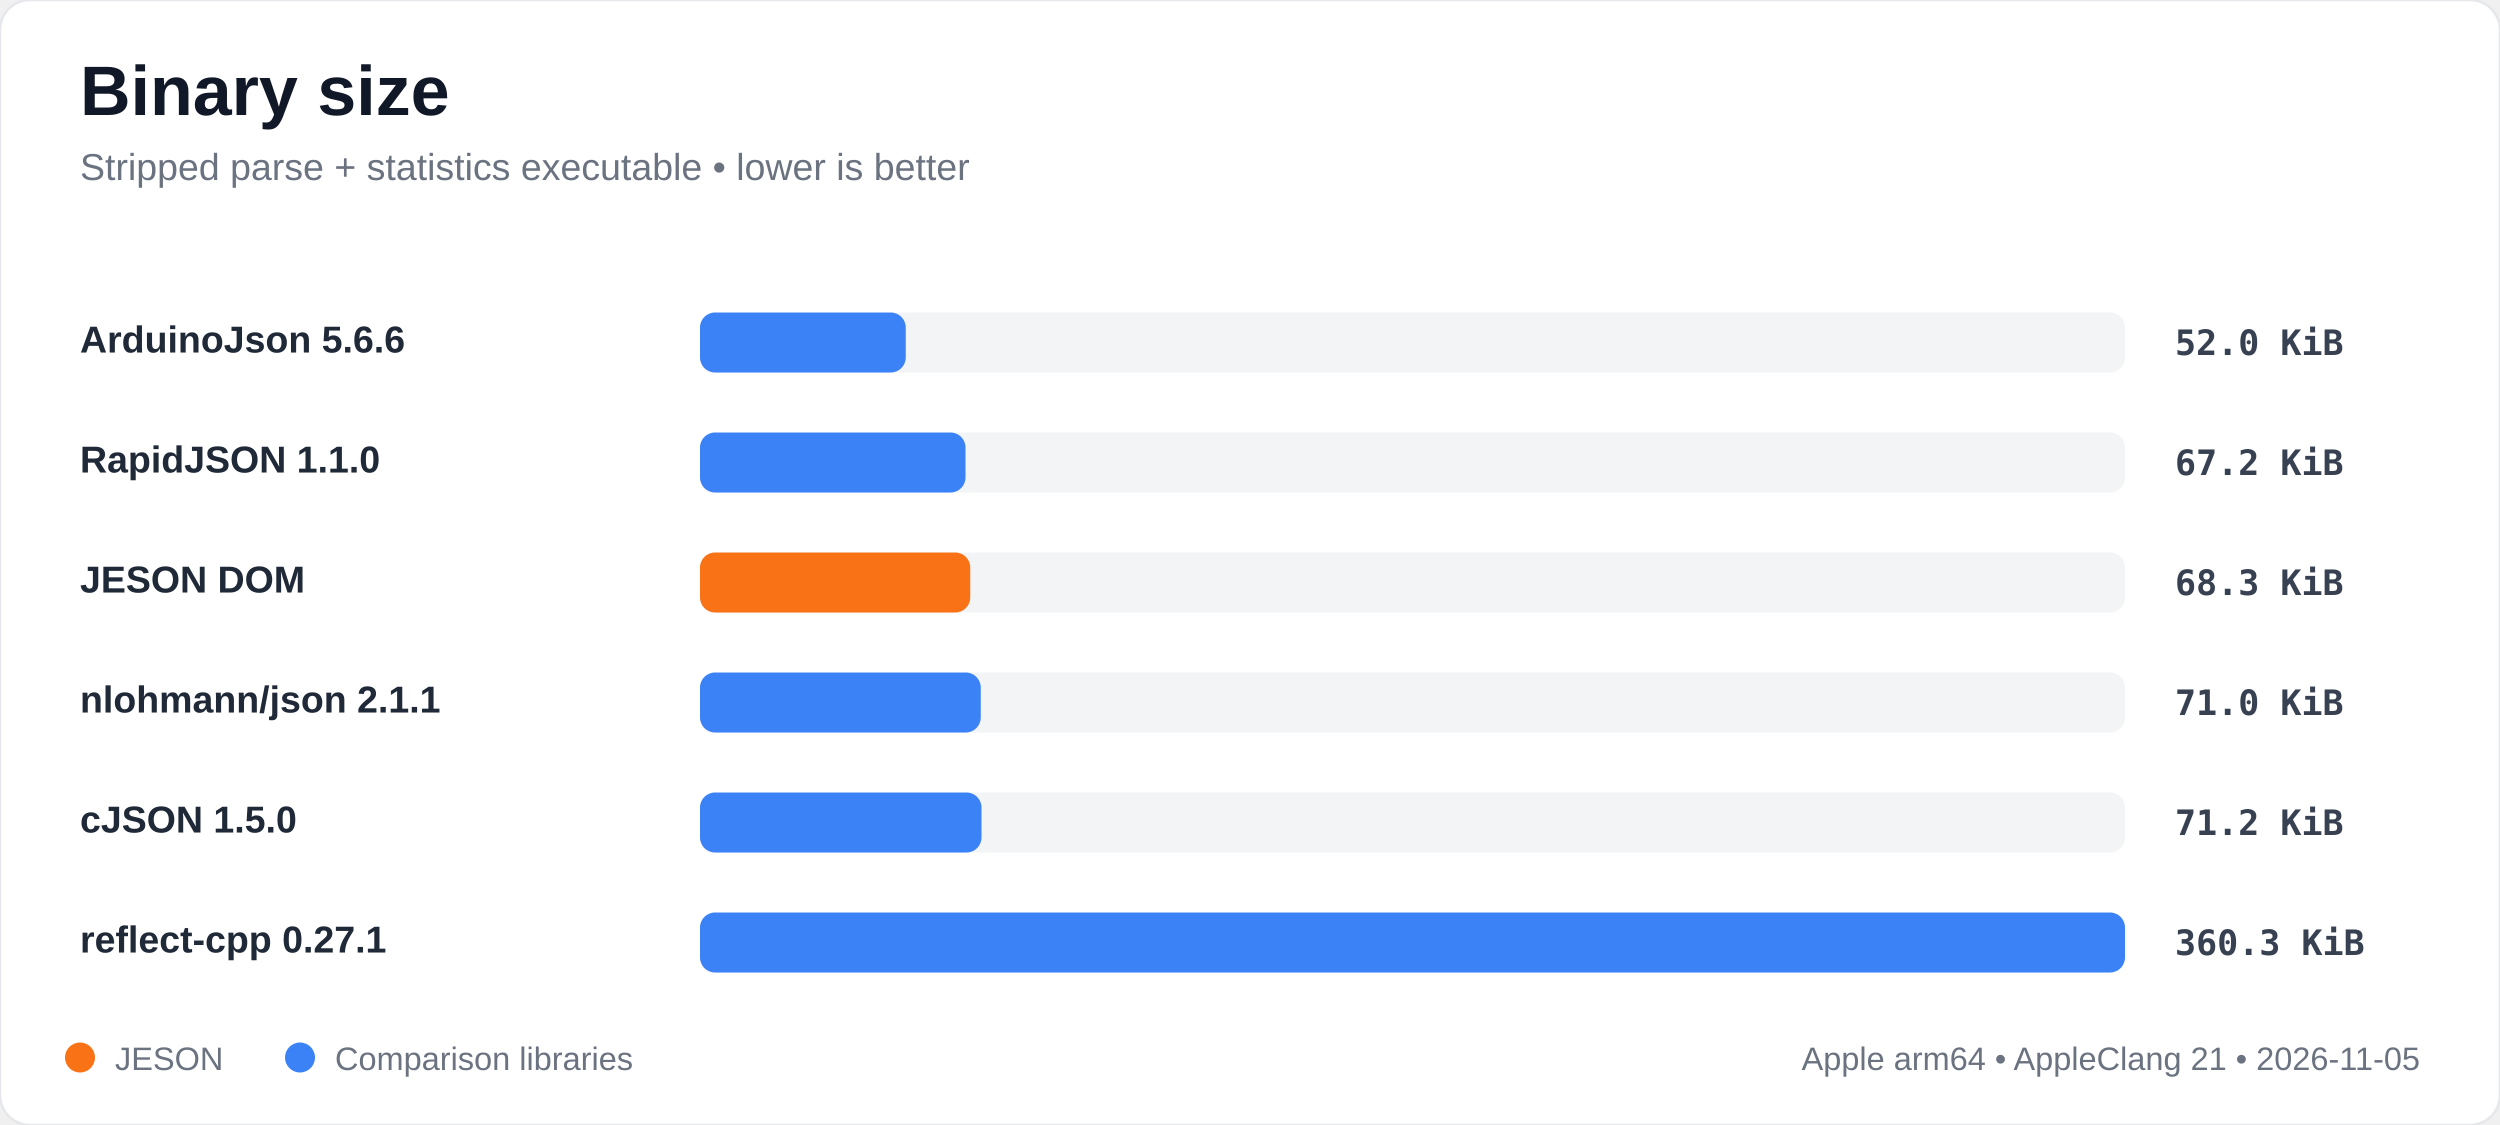
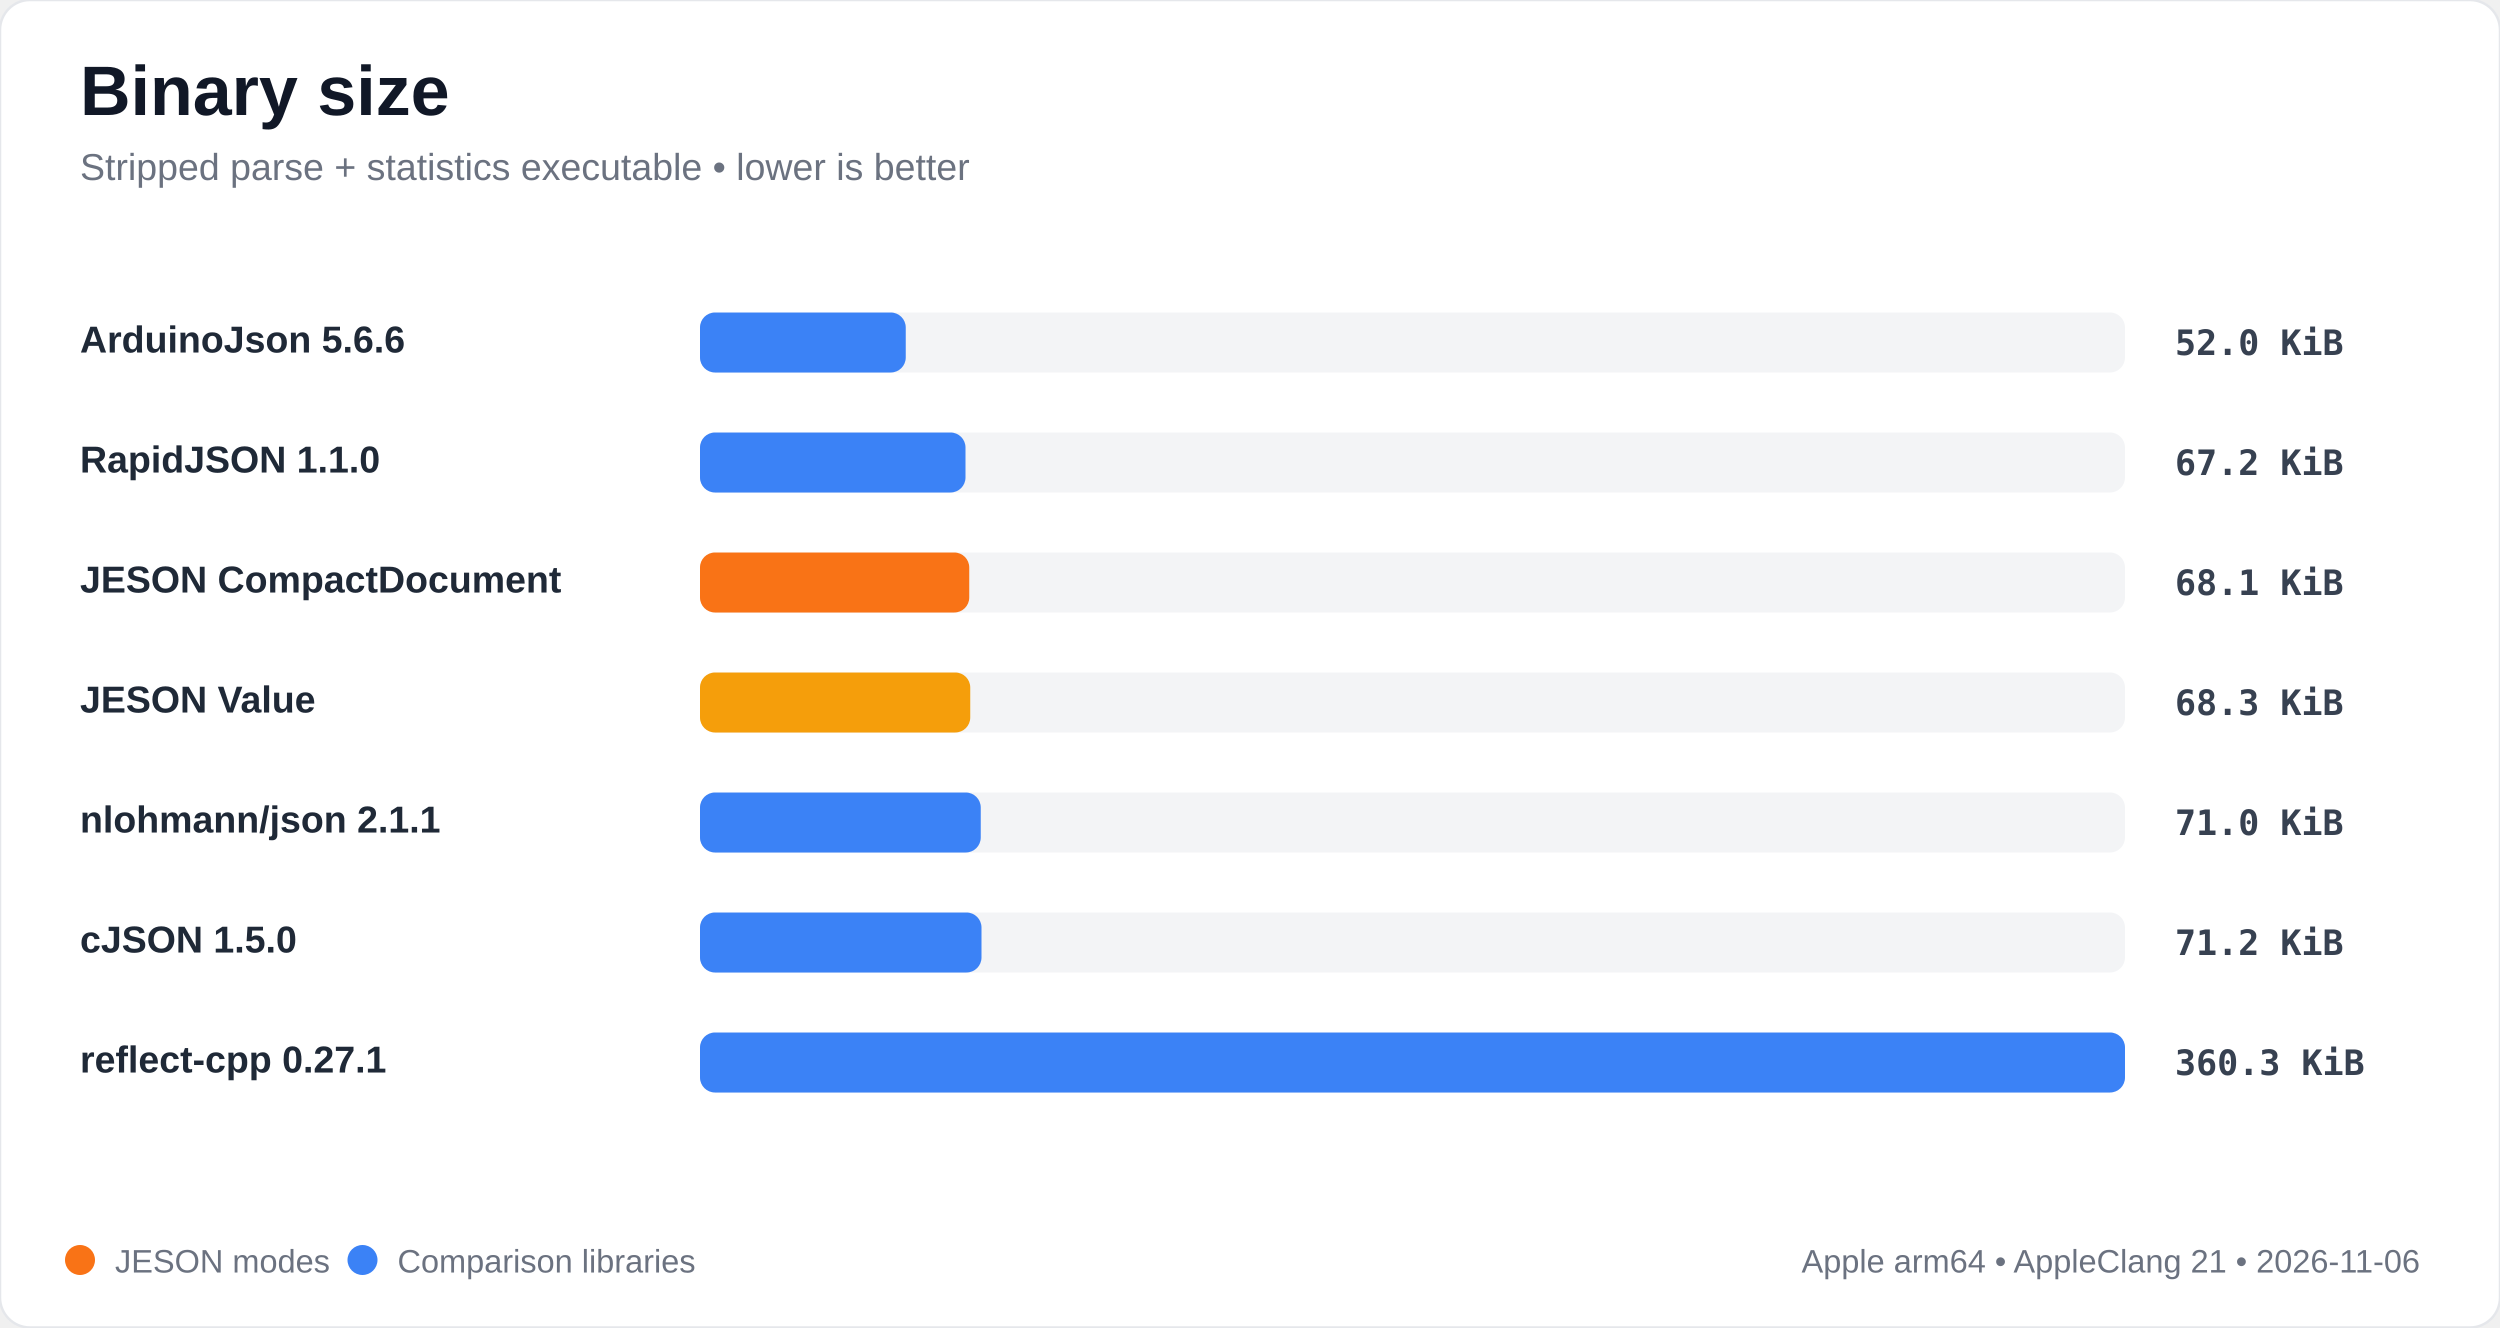
- <svg xmlns="http://www.w3.org/2000/svg" viewBox="0 0 1000 450" role="img">
-   <rect width="1000" height="450" rx="12" fill="#ffffff" stroke="#e5e7eb" />
+ <svg xmlns="http://www.w3.org/2000/svg" viewBox="0 0 1000 531" role="img">
+   <rect width="1000" height="531" rx="12" fill="#ffffff" stroke="#e5e7eb" />
  <text x="32" y="46" font-family="Arial, sans-serif" font-size="28" font-weight="700" fill="#111827">Binary size</text>
  <text x="32" y="72" font-family="Arial, sans-serif" font-size="15" fill="#6b7280">Stripped parse + statistics executable • lower is better</text>
  <text x="32" y="141" font-family="Arial, sans-serif" font-size="15" font-weight="600" fill="#1f2937">ArduinoJson 5.6.6</text>
  <rect x="280" y="125" width="570" height="24" rx="6" fill="#f3f4f6" />
  <rect x="280" y="125" width="82.3" height="24" rx="6" fill="#3b82f6" />
  <text x="870" y="142" font-family="monospace" font-size="14" font-weight="600" fill="#374151">52.0 KiB</text>
  <text x="32" y="189" font-family="Arial, sans-serif" font-size="15" font-weight="600" fill="#1f2937">RapidJSON 1.1.0</text>
  <rect x="280" y="173" width="570" height="24" rx="6" fill="#f3f4f6" />
  <rect x="280" y="173" width="106.2" height="24" rx="6" fill="#3b82f6" />
  <text x="870" y="190" font-family="monospace" font-size="14" font-weight="600" fill="#374151">67.2 KiB</text>
-   <text x="32" y="237" font-family="Arial, sans-serif" font-size="15" font-weight="600" fill="#1f2937">JESON DOM</text>
+   <text x="32" y="237" font-family="Arial, sans-serif" font-size="15" font-weight="600" fill="#1f2937">JESON CompactDocument</text>
  <rect x="280" y="221" width="570" height="24" rx="6" fill="#f3f4f6" />
-   <rect x="280" y="221" width="108.1" height="24" rx="6" fill="#f97316" />
-   <text x="870" y="238" font-family="monospace" font-size="14" font-weight="600" fill="#374151">68.3 KiB</text>
-   <text x="32" y="285" font-family="Arial, sans-serif" font-size="15" font-weight="600" fill="#1f2937">nlohmann/json 2.1.1</text>
+   <rect x="280" y="221" width="107.7" height="24" rx="6" fill="#f97316" />
+   <text x="870" y="238" font-family="monospace" font-size="14" font-weight="600" fill="#374151">68.1 KiB</text>
+   <text x="32" y="285" font-family="Arial, sans-serif" font-size="15" font-weight="600" fill="#1f2937">JESON Value</text>
  <rect x="280" y="269" width="570" height="24" rx="6" fill="#f3f4f6" />
-   <rect x="280" y="269" width="112.3" height="24" rx="6" fill="#3b82f6" />
-   <text x="870" y="286" font-family="monospace" font-size="14" font-weight="600" fill="#374151">71.0 KiB</text>
-   <text x="32" y="333" font-family="Arial, sans-serif" font-size="15" font-weight="600" fill="#1f2937">cJSON 1.5.0</text>
+   <rect x="280" y="269" width="108.1" height="24" rx="6" fill="#f59e0b" />
+   <text x="870" y="286" font-family="monospace" font-size="14" font-weight="600" fill="#374151">68.3 KiB</text>
+   <text x="32" y="333" font-family="Arial, sans-serif" font-size="15" font-weight="600" fill="#1f2937">nlohmann/json 2.1.1</text>
  <rect x="280" y="317" width="570" height="24" rx="6" fill="#f3f4f6" />
-   <rect x="280" y="317" width="112.6" height="24" rx="6" fill="#3b82f6" />
-   <text x="870" y="334" font-family="monospace" font-size="14" font-weight="600" fill="#374151">71.2 KiB</text>
-   <text x="32" y="381" font-family="Arial, sans-serif" font-size="15" font-weight="600" fill="#1f2937">reflect-cpp 0.27.1</text>
+   <rect x="280" y="317" width="112.3" height="24" rx="6" fill="#3b82f6" />
+   <text x="870" y="334" font-family="monospace" font-size="14" font-weight="600" fill="#374151">71.0 KiB</text>
+   <text x="32" y="381" font-family="Arial, sans-serif" font-size="15" font-weight="600" fill="#1f2937">cJSON 1.5.0</text>
  <rect x="280" y="365" width="570" height="24" rx="6" fill="#f3f4f6" />
-   <rect x="280" y="365" width="570.0" height="24" rx="6" fill="#3b82f6" />
-   <text x="870" y="382" font-family="monospace" font-size="14" font-weight="600" fill="#374151">360.3 KiB</text>
-   <circle cx="32" cy="423" r="6" fill="#f97316" />
-   <text x="46" y="428" font-family="Arial, sans-serif" font-size="13" fill="#6b7280">JESON</text>
-   <circle cx="120" cy="423" r="6" fill="#3b82f6" />
-   <text x="134" y="428" font-family="Arial, sans-serif" font-size="13" fill="#6b7280">Comparison libraries</text>
-   <text x="968" y="428" text-anchor="end" font-family="Arial, sans-serif" font-size="13" fill="#6b7280">Apple arm64 • AppleClang 21 • 2026-11-05</text>
+   <rect x="280" y="365" width="112.6" height="24" rx="6" fill="#3b82f6" />
+   <text x="870" y="382" font-family="monospace" font-size="14" font-weight="600" fill="#374151">71.2 KiB</text>
+   <text x="32" y="429" font-family="Arial, sans-serif" font-size="15" font-weight="600" fill="#1f2937">reflect-cpp 0.27.1</text>
+   <rect x="280" y="413" width="570" height="24" rx="6" fill="#f3f4f6" />
+   <rect x="280" y="413" width="570.0" height="24" rx="6" fill="#3b82f6" />
+   <text x="870" y="430" font-family="monospace" font-size="14" font-weight="600" fill="#374151">360.3 KiB</text>
+   <circle cx="32" cy="504" r="6" fill="#f97316" />
+   <text x="46" y="509" font-family="Arial, sans-serif" font-size="13" fill="#6b7280">JESON modes</text>
+   <circle cx="145" cy="504" r="6" fill="#3b82f6" />
+   <text x="159" y="509" font-family="Arial, sans-serif" font-size="13" fill="#6b7280">Comparison libraries</text>
+   <text x="968" y="509" text-anchor="end" font-family="Arial, sans-serif" font-size="13" fill="#6b7280">Apple arm64 • AppleClang 21 • 2026-11-06</text>
</svg>
